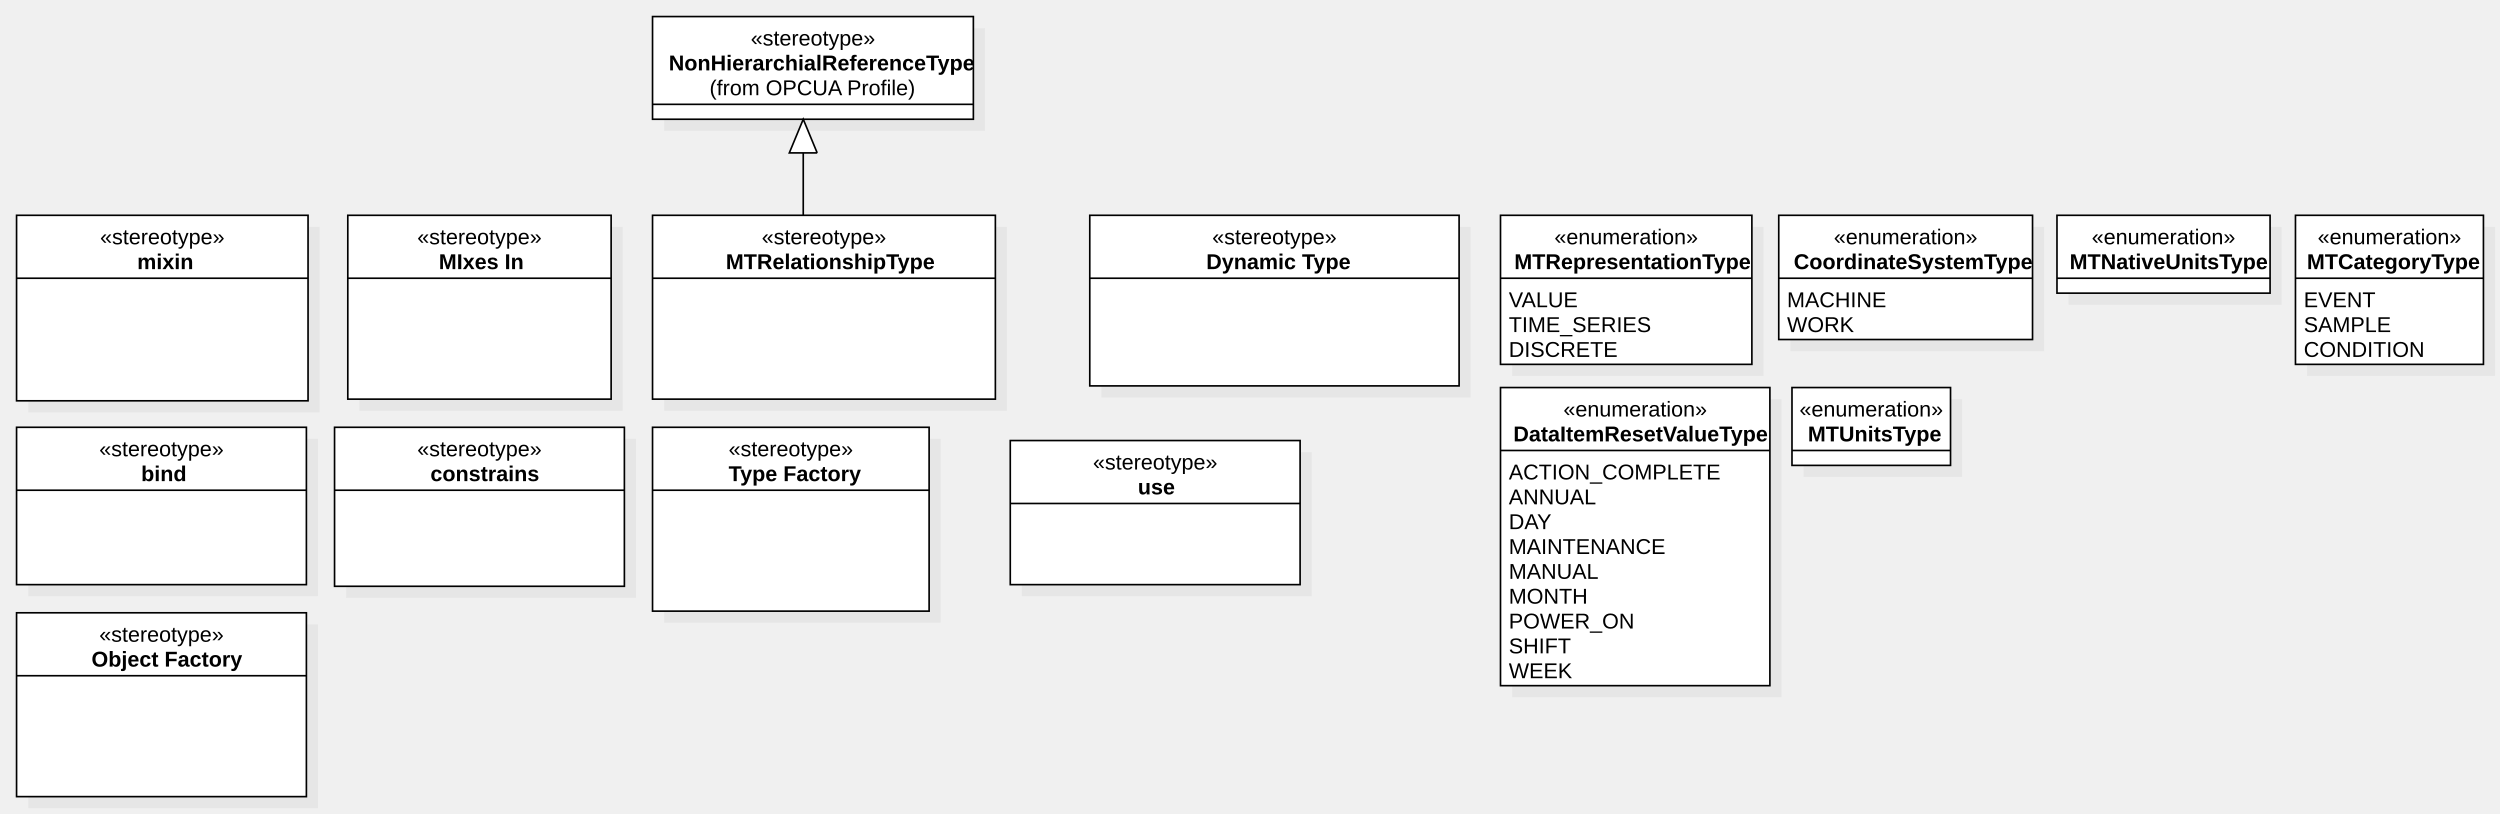
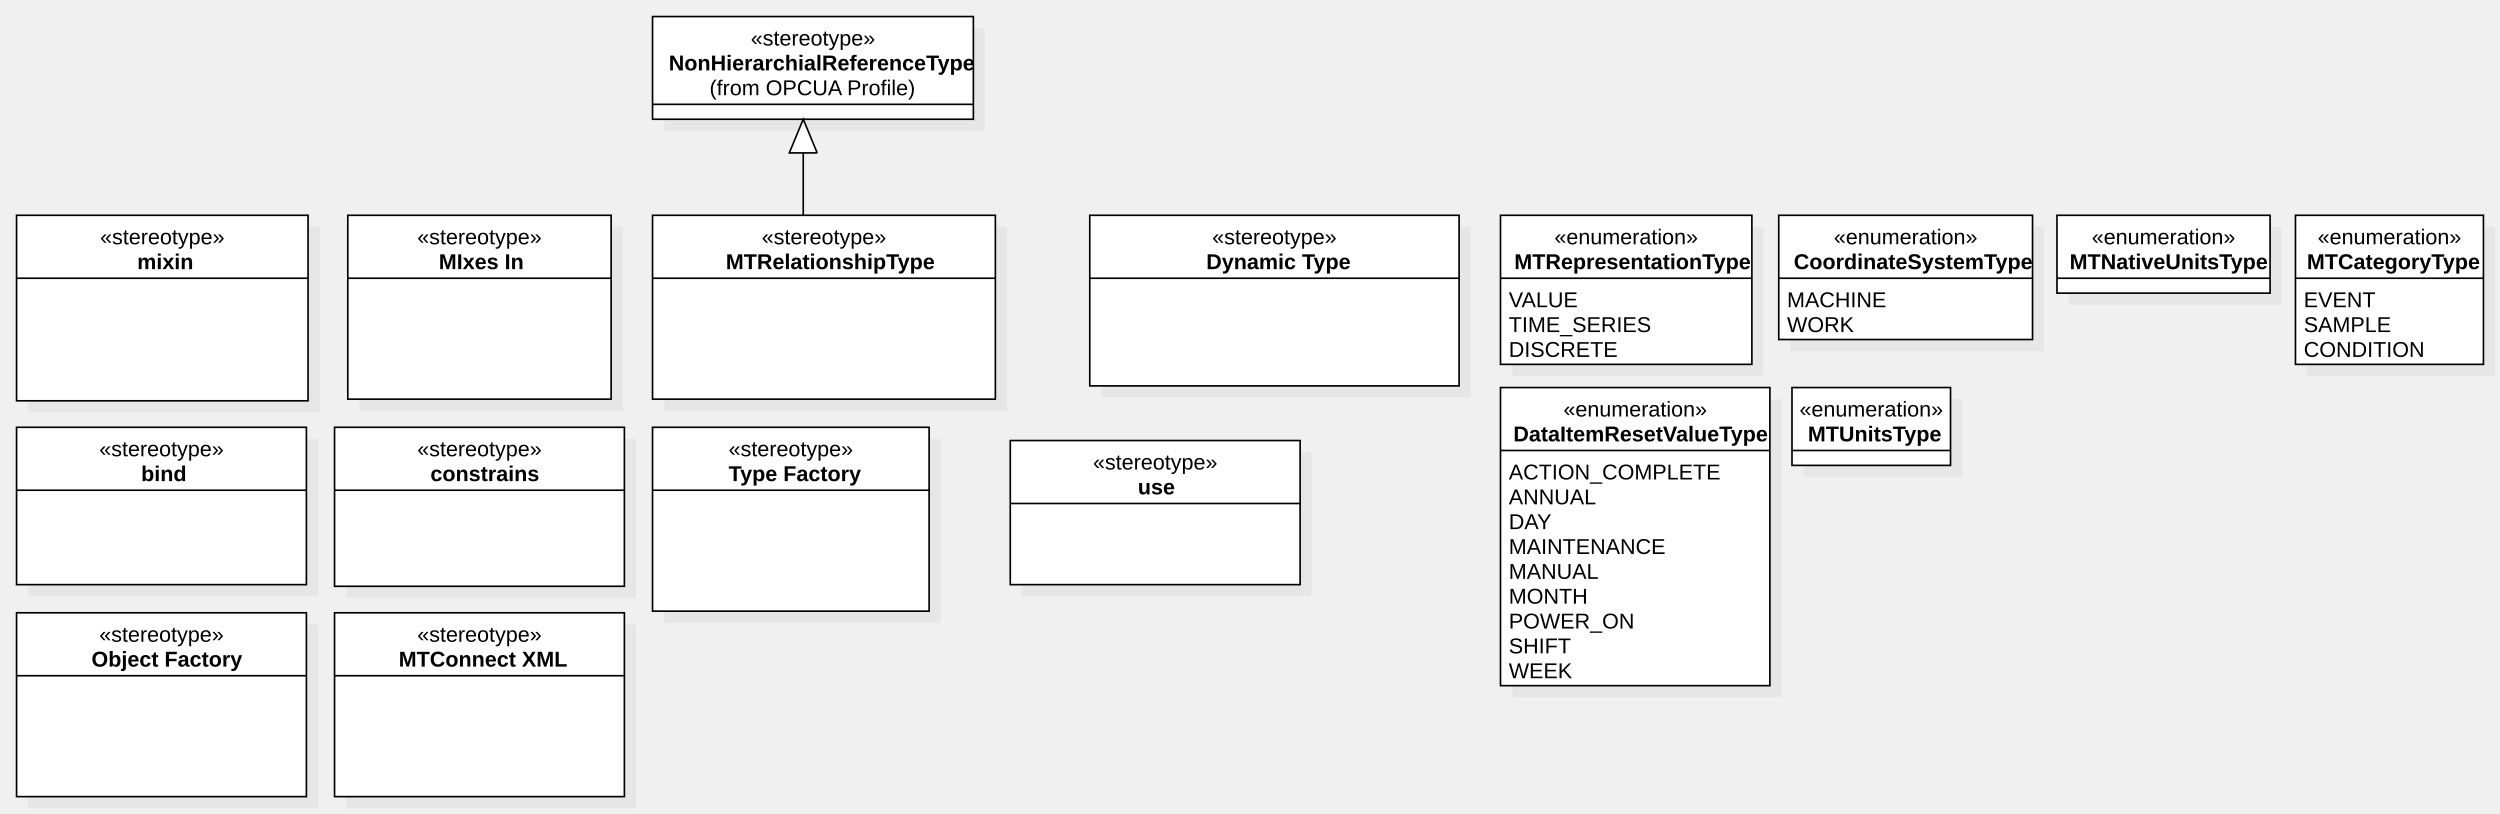
<svg xmlns="http://www.w3.org/2000/svg" version="1.1" width="1509.495" height="491">
  <defs />
  <g>
    <g transform="translate(-630,-166) scale(1,1)">
      <rect fill="#C0C0C0" stroke="none" x="647" y="303" width="176" height="112" opacity="0.2" />
    </g>
    <g transform="translate(-630,-166) scale(1,1)">
      <rect fill="#ffffff" stroke="none" x="640" y="296" width="176" height="112" />
    </g>
    <g transform="translate(-630,-166) scale(1,1)">
      <path fill="none" stroke="#000000" d="M 640 296 L 816 296 L 816 408 L 640 408 L 640 296 Z Z" stroke-miterlimit="10" />
    </g>
    <g transform="translate(-630,-166) scale(1,1)">
      <path fill="none" stroke="#000000" d="M 640 334 L 816 334" stroke-miterlimit="10" />
    </g>
    <g transform="translate(-630,-166) scale(1,1)">
      <g>
        <path fill="none" stroke="none" />
        <text fill="#000000" stroke="none" font-family="Arial" font-size="13px" font-style="normal" font-weight="normal" text-decoration="none" x="690.419" y="313.5">«stereotype»</text>
      </g>
    </g>
    <g transform="translate(-630,-166) scale(1,1)">
      <g>
        <path fill="none" stroke="none" />
        <text fill="#000000" stroke="none" font-family="Arial" font-size="13px" font-style="normal" font-weight="bold" text-decoration="none" x="712.832" y="328.5">mixin</text>
      </g>
    </g>
    <g transform="translate(-630,-166) scale(1,1)">
      <rect fill="#C0C0C0" stroke="none" x="847" y="303" width="159" height="111" opacity="0.2" />
    </g>
    <g transform="translate(-630,-166) scale(1,1)">
      <rect fill="#ffffff" stroke="none" x="840" y="296" width="159" height="111" />
    </g>
    <g transform="translate(-630,-166) scale(1,1)">
      <path fill="none" stroke="#000000" d="M 840 296 L 999 296 L 999 407 L 840 407 L 840 296 Z Z" stroke-miterlimit="10" />
    </g>
    <g transform="translate(-630,-166) scale(1,1)">
      <path fill="none" stroke="#000000" d="M 840 334 L 999 334" stroke-miterlimit="10" />
    </g>
    <g transform="translate(-630,-166) scale(1,1)">
      <g>
        <path fill="none" stroke="none" />
        <text fill="#000000" stroke="none" font-family="Arial" font-size="13px" font-style="normal" font-weight="normal" text-decoration="none" x="881.919" y="313.5">«stereotype»</text>
      </g>
    </g>
    <g transform="translate(-630,-166) scale(1,1)">
      <g>
        <path fill="none" stroke="none" />
        <text fill="#000000" stroke="none" font-family="Arial" font-size="13px" font-style="normal" font-weight="bold" text-decoration="none" x="894.938" y="328.5">MIxes In</text>
      </g>
    </g>
    <g transform="translate(-630,-166) scale(1,1)">
      <rect fill="#C0C0C0" stroke="none" x="1031" y="303" width="207" height="111" opacity="0.2" />
    </g>
    <g transform="translate(-630,-166) scale(1,1)">
      <rect fill="#ffffff" stroke="none" x="1024" y="296" width="207" height="111" />
    </g>
    <g transform="translate(-630,-166) scale(1,1)">
      <path fill="none" stroke="#000000" d="M 1024 296 L 1231 296 L 1231 407 L 1024 407 L 1024 296 Z Z" stroke-miterlimit="10" />
    </g>
    <g transform="translate(-630,-166) scale(1,1)">
      <path fill="none" stroke="#000000" d="M 1024 334 L 1231 334" stroke-miterlimit="10" />
    </g>
    <g transform="translate(-630,-166) scale(1,1)">
      <g>
        <path fill="none" stroke="none" />
        <text fill="#000000" stroke="none" font-family="Arial" font-size="13px" font-style="normal" font-weight="normal" text-decoration="none" x="1089.919" y="313.5">«stereotype»</text>
      </g>
    </g>
    <g transform="translate(-630,-166) scale(1,1)">
      <g>
        <path fill="none" stroke="none" />
        <text fill="#000000" stroke="none" font-family="Arial" font-size="13px" font-style="normal" font-weight="bold" text-decoration="none" x="1068.251" y="328.5">MTRelationshipType</text>
      </g>
    </g>
    <g transform="translate(-630,-166) scale(1,1)">
      <rect fill="#C0C0C0" stroke="none" x="1031" y="183" width="193.717" height="62" opacity="0.2" />
    </g>
    <g transform="translate(-630,-166) scale(1,1)">
      <rect fill="#ffffff" stroke="none" x="1024" y="176" width="193.717" height="62" />
    </g>
    <g transform="translate(-630,-166) scale(1,1)">
      <path fill="none" stroke="#000000" d="M 1024 176 L 1217.717 176 L 1217.717 238 L 1024 238 L 1024 176 Z Z" stroke-miterlimit="10" />
    </g>
    <g transform="translate(-630,-166) scale(1,1)">
      <path fill="none" stroke="#000000" d="M 1024 229 L 1217.717 229" stroke-miterlimit="10" />
    </g>
    <g transform="translate(-630,-166) scale(1,1)">
      <g>
        <path fill="none" stroke="none" />
        <text fill="#000000" stroke="none" font-family="Arial" font-size="13px" font-style="normal" font-weight="normal" text-decoration="none" x="1083.277" y="193.5">«stereotype»</text>
      </g>
    </g>
    <g transform="translate(-630,-166) scale(1,1)">
      <g>
        <path fill="none" stroke="none" />
        <text fill="#000000" stroke="none" font-family="Arial" font-size="13px" font-style="normal" font-weight="bold" text-decoration="none" x="1033.788" y="208.5">NonHierarchialReferenceType</text>
      </g>
    </g>
    <g transform="translate(-630,-166) scale(1,1)">
      <g>
        <path fill="none" stroke="none" />
        <text fill="#000000" stroke="none" font-family="Arial" font-size="13px" font-style="normal" font-weight="normal" text-decoration="none" x="1058.378" y="223.5">(from OPCUA Profile)</text>
      </g>
    </g>
    <g transform="translate(-630,-166) scale(1,1)">
      <path fill="none" stroke="#000000" d="M 1115 296 L 1115 238" stroke-miterlimit="10" />
    </g>
    <g transform="translate(-630,-166) scale(1,1)">
      <path fill="#FFFFFF" stroke="none" d="M 1123.419 258.325 L 1115 238 L 1106.581 258.325" />
    </g>
    <g transform="translate(-630,-166) scale(1,1)">
      <path fill="none" stroke="#000000" d="M 1123.419 258.325 L 1115 238 L 1106.581 258.325 L 1123.419 258.325" stroke-miterlimit="10" />
    </g>
    <g transform="translate(-630,-166) scale(1,1)">
      <rect fill="#C0C0C0" stroke="none" x="1295" y="303" width="223" height="103" opacity="0.2" />
    </g>
    <g transform="translate(-630,-166) scale(1,1)">
      <rect fill="#ffffff" stroke="none" x="1288" y="296" width="223" height="103" />
    </g>
    <g transform="translate(-630,-166) scale(1,1)">
      <path fill="none" stroke="#000000" d="M 1288 296 L 1511 296 L 1511 399 L 1288 399 L 1288 296 Z Z" stroke-miterlimit="10" />
    </g>
    <g transform="translate(-630,-166) scale(1,1)">
      <path fill="none" stroke="#000000" d="M 1288 334 L 1511 334" stroke-miterlimit="10" />
    </g>
    <g transform="translate(-630,-166) scale(1,1)">
      <g>
        <path fill="none" stroke="none" />
        <text fill="#000000" stroke="none" font-family="Arial" font-size="13px" font-style="normal" font-weight="normal" text-decoration="none" x="1361.919" y="313.5">«stereotype»</text>
      </g>
    </g>
    <g transform="translate(-630,-166) scale(1,1)">
      <g>
        <path fill="none" stroke="none" />
        <text fill="#000000" stroke="none" font-family="Arial" font-size="13px" font-style="normal" font-weight="bold" text-decoration="none" x="1358.32" y="328.5">Dynamic Type</text>
      </g>
    </g>
    <g transform="translate(-630,-166) scale(1,1)">
      <rect fill="#C0C0C0" stroke="none" x="647" y="431" width="175" height="95" opacity="0.2" />
    </g>
    <g transform="translate(-630,-166) scale(1,1)">
      <rect fill="#ffffff" stroke="none" x="640" y="424" width="175" height="95" />
    </g>
    <g transform="translate(-630,-166) scale(1,1)">
      <path fill="none" stroke="#000000" d="M 640 424 L 815 424 L 815 519 L 640 519 L 640 424 Z Z" stroke-miterlimit="10" />
    </g>
    <g transform="translate(-630,-166) scale(1,1)">
      <path fill="none" stroke="#000000" d="M 640 462 L 815 462" stroke-miterlimit="10" />
    </g>
    <g transform="translate(-630,-166) scale(1,1)">
      <g>
        <path fill="none" stroke="none" />
        <text fill="#000000" stroke="none" font-family="Arial" font-size="13px" font-style="normal" font-weight="normal" text-decoration="none" x="689.919" y="441.5">«stereotype»</text>
      </g>
    </g>
    <g transform="translate(-630,-166) scale(1,1)">
      <g>
        <path fill="none" stroke="none" />
        <text fill="#000000" stroke="none" font-family="Arial" font-size="13px" font-style="normal" font-weight="bold" text-decoration="none" x="715.211" y="456.5">bind</text>
      </g>
    </g>
    <g transform="translate(-630,-166) scale(1,1)">
      <rect fill="#C0C0C0" stroke="none" x="1879" y="303" width="128.666" height="47" opacity="0.2" />
    </g>
    <g transform="translate(-630,-166) scale(1,1)">
      <rect fill="#ffffff" stroke="none" x="1872" y="296" width="128.666" height="47" />
    </g>
    <g transform="translate(-630,-166) scale(1,1)">
      <path fill="none" stroke="#000000" d="M 1872 296 L 2000.666 296 L 2000.666 343 L 1872 343 L 1872 296 Z Z" stroke-miterlimit="10" />
    </g>
    <g transform="translate(-630,-166) scale(1,1)">
      <path fill="none" stroke="#000000" d="M 1872 334 L 2000.666 334" stroke-miterlimit="10" />
    </g>
    <g transform="translate(-630,-166) scale(1,1)">
      <g>
        <path fill="none" stroke="none" />
        <text fill="#000000" stroke="none" font-family="Arial" font-size="13px" font-style="normal" font-weight="normal" text-decoration="none" x="1892.969" y="313.5">«enumeration»</text>
      </g>
    </g>
    <g transform="translate(-630,-166) scale(1,1)">
      <g>
        <path fill="none" stroke="none" />
        <text fill="#000000" stroke="none" font-family="Arial" font-size="13px" font-style="normal" font-weight="bold" text-decoration="none" x="1879.623" y="328.5">MTNativeUnitsType</text>
      </g>
    </g>
    <g transform="translate(-630,-166) scale(1,1)">
      <rect fill="#C0C0C0" stroke="none" x="1711" y="303" width="153.238" height="75" opacity="0.2" />
    </g>
    <g transform="translate(-630,-166) scale(1,1)">
      <rect fill="#ffffff" stroke="none" x="1704" y="296" width="153.238" height="75" />
    </g>
    <g transform="translate(-630,-166) scale(1,1)">
      <path fill="none" stroke="#000000" d="M 1704 296 L 1857.238 296 L 1857.238 371 L 1704 371 L 1704 296 Z Z" stroke-miterlimit="10" />
    </g>
    <g transform="translate(-630,-166) scale(1,1)">
      <path fill="none" stroke="#000000" d="M 1704 334 L 1857.238 334" stroke-miterlimit="10" />
    </g>
    <g transform="translate(-630,-166) scale(1,1)">
      <g>
        <path fill="none" stroke="none" />
        <text fill="#000000" stroke="none" font-family="Arial" font-size="13px" font-style="normal" font-weight="normal" text-decoration="none" x="1737.255" y="313.5">«enumeration»</text>
      </g>
    </g>
    <g transform="translate(-630,-166) scale(1,1)">
      <g>
        <path fill="none" stroke="none" />
        <text fill="#000000" stroke="none" font-family="Arial" font-size="13px" font-style="normal" font-weight="bold" text-decoration="none" x="1713.058" y="328.5">CoordinateSystemType</text>
      </g>
    </g>
    <g transform="translate(-630,-166) scale(1,1)">
      <g>
        <path fill="none" stroke="none" />
        <text fill="#000000" stroke="none" font-family="Arial" font-size="13px" font-style="normal" font-weight="normal" text-decoration="none" x="1709" y="351.5">MACHINE</text>
      </g>
    </g>
    <g transform="translate(-630,-166) scale(1,1)">
      <g>
        <path fill="none" stroke="none" />
        <text fill="#000000" stroke="none" font-family="Arial" font-size="13px" font-style="normal" font-weight="normal" text-decoration="none" x="1709" y="366.5">WORK</text>
      </g>
    </g>
    <g transform="translate(-630,-166) scale(1,1)">
      <rect fill="#C0C0C0" stroke="none" x="1543" y="303" width="151.778" height="90" opacity="0.2" />
    </g>
    <g transform="translate(-630,-166) scale(1,1)">
      <rect fill="#ffffff" stroke="none" x="1536" y="296" width="151.778" height="90" />
    </g>
    <g transform="translate(-630,-166) scale(1,1)">
      <path fill="none" stroke="#000000" d="M 1536 296 L 1687.778 296 L 1687.778 386 L 1536 386 L 1536 296 Z Z" stroke-miterlimit="10" />
    </g>
    <g transform="translate(-630,-166) scale(1,1)">
      <path fill="none" stroke="#000000" d="M 1536 334 L 1687.778 334" stroke-miterlimit="10" />
    </g>
    <g transform="translate(-630,-166) scale(1,1)">
      <g>
        <path fill="none" stroke="none" />
        <text fill="#000000" stroke="none" font-family="Arial" font-size="13px" font-style="normal" font-weight="normal" text-decoration="none" x="1568.525" y="313.5">«enumeration»</text>
      </g>
    </g>
    <g transform="translate(-630,-166) scale(1,1)">
      <g>
        <path fill="none" stroke="none" />
        <text fill="#000000" stroke="none" font-family="Arial" font-size="13px" font-style="normal" font-weight="bold" text-decoration="none" x="1544.328" y="328.5">MTRepresentationType</text>
      </g>
    </g>
    <g transform="translate(-630,-166) scale(1,1)">
      <g>
        <path fill="none" stroke="none" />
        <text fill="#000000" stroke="none" font-family="Arial" font-size="13px" font-style="normal" font-weight="normal" text-decoration="none" x="1541" y="351.5">VALUE</text>
      </g>
    </g>
    <g transform="translate(-630,-166) scale(1,1)">
      <g>
        <path fill="none" stroke="none" />
        <text fill="#000000" stroke="none" font-family="Arial" font-size="13px" font-style="normal" font-weight="normal" text-decoration="none" x="1541" y="366.5">TIME_SERIES</text>
      </g>
    </g>
    <g transform="translate(-630,-166) scale(1,1)">
      <g>
        <path fill="none" stroke="none" />
        <text fill="#000000" stroke="none" font-family="Arial" font-size="13px" font-style="normal" font-weight="normal" text-decoration="none" x="1541" y="381.5">DISCRETE</text>
      </g>
    </g>
    <g transform="translate(-630,-166) scale(1,1)">
      <rect fill="#C0C0C0" stroke="none" x="2023" y="303" width="113.495" height="90" opacity="0.2" />
    </g>
    <g transform="translate(-630,-166) scale(1,1)">
      <rect fill="#ffffff" stroke="none" x="2016" y="296" width="113.495" height="90" />
    </g>
    <g transform="translate(-630,-166) scale(1,1)">
      <path fill="none" stroke="#000000" d="M 2016 296 L 2129.495 296 L 2129.495 386 L 2016 386 L 2016 296 Z Z" stroke-miterlimit="10" />
    </g>
    <g transform="translate(-630,-166) scale(1,1)">
      <path fill="none" stroke="#000000" d="M 2016 334 L 2129.495 334" stroke-miterlimit="10" />
    </g>
    <g transform="translate(-630,-166) scale(1,1)">
      <g>
        <path fill="none" stroke="none" />
        <text fill="#000000" stroke="none" font-family="Arial" font-size="13px" font-style="normal" font-weight="normal" text-decoration="none" x="2029.384" y="313.5">«enumeration»</text>
      </g>
    </g>
    <g transform="translate(-630,-166) scale(1,1)">
      <g>
        <path fill="none" stroke="none" />
        <text fill="#000000" stroke="none" font-family="Arial" font-size="13px" font-style="normal" font-weight="bold" text-decoration="none" x="2022.896" y="328.5">MTCategoryType</text>
      </g>
    </g>
    <g transform="translate(-630,-166) scale(1,1)">
      <g>
        <path fill="none" stroke="none" />
        <text fill="#000000" stroke="none" font-family="Arial" font-size="13px" font-style="normal" font-weight="normal" text-decoration="none" x="2021" y="351.5">EVENT</text>
      </g>
    </g>
    <g transform="translate(-630,-166) scale(1,1)">
      <g>
        <path fill="none" stroke="none" />
        <text fill="#000000" stroke="none" font-family="Arial" font-size="13px" font-style="normal" font-weight="normal" text-decoration="none" x="2021" y="366.5">SAMPLE</text>
      </g>
    </g>
    <g transform="translate(-630,-166) scale(1,1)">
      <g>
        <path fill="none" stroke="none" />
        <text fill="#000000" stroke="none" font-family="Arial" font-size="13px" font-style="normal" font-weight="normal" text-decoration="none" x="2021" y="381.5">CONDITION</text>
      </g>
    </g>
    <g transform="translate(-630,-166) scale(1,1)">
      <rect fill="#C0C0C0" stroke="none" x="1543" y="407" width="162.658" height="180" opacity="0.2" />
    </g>
    <g transform="translate(-630,-166) scale(1,1)">
      <rect fill="#ffffff" stroke="none" x="1536" y="400" width="162.658" height="180" />
    </g>
    <g transform="translate(-630,-166) scale(1,1)">
      <path fill="none" stroke="#000000" d="M 1536 400 L 1698.658 400 L 1698.658 580 L 1536 580 L 1536 400 Z Z" stroke-miterlimit="10" />
    </g>
    <g transform="translate(-630,-166) scale(1,1)">
      <path fill="none" stroke="#000000" d="M 1536 438 L 1698.658 438" stroke-miterlimit="10" />
    </g>
    <g transform="translate(-630,-166) scale(1,1)">
      <g>
        <path fill="none" stroke="none" />
        <text fill="#000000" stroke="none" font-family="Arial" font-size="13px" font-style="normal" font-weight="normal" text-decoration="none" x="1573.965" y="417.5">«enumeration»</text>
      </g>
    </g>
    <g transform="translate(-630,-166) scale(1,1)">
      <g>
        <path fill="none" stroke="none" />
        <text fill="#000000" stroke="none" font-family="Arial" font-size="13px" font-style="normal" font-weight="bold" text-decoration="none" x="1543.744" y="432.5">DataItemResetValueType</text>
      </g>
    </g>
    <g transform="translate(-630,-166) scale(1,1)">
      <g>
        <path fill="none" stroke="none" />
        <text fill="#000000" stroke="none" font-family="Arial" font-size="13px" font-style="normal" font-weight="normal" text-decoration="none" x="1541" y="455.5">ACTION_COMPLETE</text>
      </g>
    </g>
    <g transform="translate(-630,-166) scale(1,1)">
      <g>
        <path fill="none" stroke="none" />
        <text fill="#000000" stroke="none" font-family="Arial" font-size="13px" font-style="normal" font-weight="normal" text-decoration="none" x="1541" y="470.5">ANNUAL</text>
      </g>
    </g>
    <g transform="translate(-630,-166) scale(1,1)">
      <g>
        <path fill="none" stroke="none" />
        <text fill="#000000" stroke="none" font-family="Arial" font-size="13px" font-style="normal" font-weight="normal" text-decoration="none" x="1541" y="485.5">DAY</text>
      </g>
    </g>
    <g transform="translate(-630,-166) scale(1,1)">
      <g>
        <path fill="none" stroke="none" />
        <text fill="#000000" stroke="none" font-family="Arial" font-size="13px" font-style="normal" font-weight="normal" text-decoration="none" x="1541" y="500.5">MAINTENANCE</text>
      </g>
    </g>
    <g transform="translate(-630,-166) scale(1,1)">
      <g>
        <path fill="none" stroke="none" />
        <text fill="#000000" stroke="none" font-family="Arial" font-size="13px" font-style="normal" font-weight="normal" text-decoration="none" x="1541" y="515.5">MANUAL</text>
      </g>
    </g>
    <g transform="translate(-630,-166) scale(1,1)">
      <g>
        <path fill="none" stroke="none" />
        <text fill="#000000" stroke="none" font-family="Arial" font-size="13px" font-style="normal" font-weight="normal" text-decoration="none" x="1541" y="530.5">MONTH</text>
      </g>
    </g>
    <g transform="translate(-630,-166) scale(1,1)">
      <g>
        <path fill="none" stroke="none" />
        <text fill="#000000" stroke="none" font-family="Arial" font-size="13px" font-style="normal" font-weight="normal" text-decoration="none" x="1541" y="545.5">POWER_ON</text>
      </g>
    </g>
    <g transform="translate(-630,-166) scale(1,1)">
      <g>
        <path fill="none" stroke="none" />
        <text fill="#000000" stroke="none" font-family="Arial" font-size="13px" font-style="normal" font-weight="normal" text-decoration="none" x="1541" y="560.5">SHIFT</text>
      </g>
    </g>
    <g transform="translate(-630,-166) scale(1,1)">
      <g>
        <path fill="none" stroke="none" />
        <text fill="#000000" stroke="none" font-family="Arial" font-size="13px" font-style="normal" font-weight="normal" text-decoration="none" x="1541" y="575.5">WEEK</text>
      </g>
    </g>
    <g transform="translate(-630,-166) scale(1,1)">
      <rect fill="#C0C0C0" stroke="none" x="1719" y="407" width="95.728" height="47" opacity="0.2" />
    </g>
    <g transform="translate(-630,-166) scale(1,1)">
      <rect fill="#ffffff" stroke="none" x="1712" y="400" width="95.728" height="47" />
    </g>
    <g transform="translate(-630,-166) scale(1,1)">
      <path fill="none" stroke="#000000" d="M 1712 400 L 1807.728 400 L 1807.728 447 L 1712 447 L 1712 400 Z Z" stroke-miterlimit="10" />
    </g>
    <g transform="translate(-630,-166) scale(1,1)">
      <path fill="none" stroke="#000000" d="M 1712 438 L 1807.728 438" stroke-miterlimit="10" />
    </g>
    <g transform="translate(-630,-166) scale(1,1)">
      <g>
        <path fill="none" stroke="none" />
        <text fill="#000000" stroke="none" font-family="Arial" font-size="13px" font-style="normal" font-weight="normal" text-decoration="none" x="1716.5" y="417.5">«enumeration»</text>
      </g>
    </g>
    <g transform="translate(-630,-166) scale(1,1)">
      <g>
        <path fill="none" stroke="none" />
        <text fill="#000000" stroke="none" font-family="Arial" font-size="13px" font-style="normal" font-weight="bold" text-decoration="none" x="1721.578" y="432.5">MTUnitsType</text>
      </g>
    </g>
    <g transform="translate(-630,-166) scale(1,1)">
      <rect fill="#C0C0C0" stroke="none" x="839" y="431" width="175" height="96" opacity="0.2" />
    </g>
    <g transform="translate(-630,-166) scale(1,1)">
      <rect fill="#ffffff" stroke="none" x="832" y="424" width="175" height="96" />
    </g>
    <g transform="translate(-630,-166) scale(1,1)">
      <path fill="none" stroke="#000000" d="M 832 424 L 1007 424 L 1007 520 L 832 520 L 832 424 Z Z" stroke-miterlimit="10" />
    </g>
    <g transform="translate(-630,-166) scale(1,1)">
      <path fill="none" stroke="#000000" d="M 832 462 L 1007 462" stroke-miterlimit="10" />
    </g>
    <g transform="translate(-630,-166) scale(1,1)">
      <g>
        <path fill="none" stroke="none" />
        <text fill="#000000" stroke="none" font-family="Arial" font-size="13px" font-style="normal" font-weight="normal" text-decoration="none" x="881.919" y="441.5">«stereotype»</text>
      </g>
    </g>
    <g transform="translate(-630,-166) scale(1,1)">
      <g>
        <path fill="none" stroke="none" />
        <text fill="#000000" stroke="none" font-family="Arial" font-size="13px" font-style="normal" font-weight="bold" text-decoration="none" x="889.875" y="456.5">constrains</text>
      </g>
    </g>
    <g transform="translate(-630,-166) scale(1,1)">
      <rect fill="#C0C0C0" stroke="none" x="1031" y="431" width="167" height="111" opacity="0.2" />
    </g>
    <g transform="translate(-630,-166) scale(1,1)">
      <rect fill="#ffffff" stroke="none" x="1024" y="424" width="167" height="111" />
    </g>
    <g transform="translate(-630,-166) scale(1,1)">
      <path fill="none" stroke="#000000" d="M 1024 424 L 1191 424 L 1191 535 L 1024 535 L 1024 424 Z Z" stroke-miterlimit="10" />
    </g>
    <g transform="translate(-630,-166) scale(1,1)">
      <path fill="none" stroke="#000000" d="M 1024 462 L 1191 462" stroke-miterlimit="10" />
    </g>
    <g transform="translate(-630,-166) scale(1,1)">
      <g>
        <path fill="none" stroke="none" />
        <text fill="#000000" stroke="none" font-family="Arial" font-size="13px" font-style="normal" font-weight="normal" text-decoration="none" x="1069.919" y="441.5">«stereotype»</text>
      </g>
    </g>
    <g transform="translate(-630,-166) scale(1,1)">
      <g>
        <path fill="none" stroke="none" />
        <text fill="#000000" stroke="none" font-family="Arial" font-size="13px" font-style="normal" font-weight="bold" text-decoration="none" x="1069.931" y="456.5">Type Factory</text>
      </g>
    </g>
    <g transform="translate(-630,-166) scale(1,1)">
      <rect fill="#C0C0C0" stroke="none" x="1247" y="439" width="175" height="87" opacity="0.2" />
    </g>
    <g transform="translate(-630,-166) scale(1,1)">
      <rect fill="#ffffff" stroke="none" x="1240" y="432" width="175" height="87" />
    </g>
    <g transform="translate(-630,-166) scale(1,1)">
      <path fill="none" stroke="#000000" d="M 1240 432 L 1415 432 L 1415 519 L 1240 519 L 1240 432 Z Z" stroke-miterlimit="10" />
    </g>
    <g transform="translate(-630,-166) scale(1,1)">
      <path fill="none" stroke="#000000" d="M 1240 470 L 1415 470" stroke-miterlimit="10" />
    </g>
    <g transform="translate(-630,-166) scale(1,1)">
      <g>
        <path fill="none" stroke="none" />
        <text fill="#000000" stroke="none" font-family="Arial" font-size="13px" font-style="normal" font-weight="normal" text-decoration="none" x="1289.919" y="449.5">«stereotype»</text>
      </g>
    </g>
    <g transform="translate(-630,-166) scale(1,1)">
      <g>
        <path fill="none" stroke="none" />
        <text fill="#000000" stroke="none" font-family="Arial" font-size="13px" font-style="normal" font-weight="bold" text-decoration="none" x="1317.02" y="464.5">use</text>
      </g>
    </g>
    <g transform="translate(-630,-166) scale(1,1)">
      <rect fill="#C0C0C0" stroke="none" x="647" y="543" width="175" height="111" opacity="0.2" />
    </g>
    <g transform="translate(-630,-166) scale(1,1)">
      <rect fill="#ffffff" stroke="none" x="640" y="536" width="175" height="111" />
    </g>
    <g transform="translate(-630,-166) scale(1,1)">
      <path fill="none" stroke="#000000" d="M 640 536 L 815 536 L 815 647 L 640 647 L 640 536 Z Z" stroke-miterlimit="10" />
    </g>
    <g transform="translate(-630,-166) scale(1,1)">
      <path fill="none" stroke="#000000" d="M 640 574 L 815 574" stroke-miterlimit="10" />
    </g>
    <g transform="translate(-630,-166) scale(1,1)">
      <g>
        <path fill="none" stroke="none" />
        <text fill="#000000" stroke="none" font-family="Arial" font-size="13px" font-style="normal" font-weight="normal" text-decoration="none" x="689.919" y="553.5">«stereotype»</text>
      </g>
    </g>
    <g transform="translate(-630,-166) scale(1,1)">
      <g>
        <path fill="none" stroke="none" />
        <text fill="#000000" stroke="none" font-family="Arial" font-size="13px" font-style="normal" font-weight="bold" text-decoration="none" x="685.237" y="568.5">Object Factory</text>
      </g>
    </g>
+     <g transform="translate(-630,-166) scale(1,1)">
+       <rect fill="#C0C0C0" stroke="none" x="839" y="543" width="175" height="111" opacity="0.2" />
+     </g>
+     <g transform="translate(-630,-166) scale(1,1)">
+       <rect fill="#ffffff" stroke="none" x="832" y="536" width="175" height="111" />
+     </g>
+     <g transform="translate(-630,-166) scale(1,1)">
+       <path fill="none" stroke="#000000" d="M 832 536 L 1007 536 L 1007 647 L 832 647 L 832 536 Z Z" stroke-miterlimit="10" />
+     </g>
+     <g transform="translate(-630,-166) scale(1,1)">
+       <path fill="none" stroke="#000000" d="M 832 574 L 1007 574" stroke-miterlimit="10" />
+     </g>
+     <g transform="translate(-630,-166) scale(1,1)">
+       <g>
+         <path fill="none" stroke="none" />
+         <text fill="#000000" stroke="none" font-family="Arial" font-size="13px" font-style="normal" font-weight="normal" text-decoration="none" x="881.919" y="553.5">«stereotype»</text>
+       </g>
+     </g>
+     <g transform="translate(-630,-166) scale(1,1)">
+       <g>
+         <path fill="none" stroke="none" />
+         <text fill="#000000" stroke="none" font-family="Arial" font-size="13px" font-style="normal" font-weight="bold" text-decoration="none" x="870.734" y="568.5">MTConnect XML</text>
+       </g>
+     </g>
  </g>
</svg>
